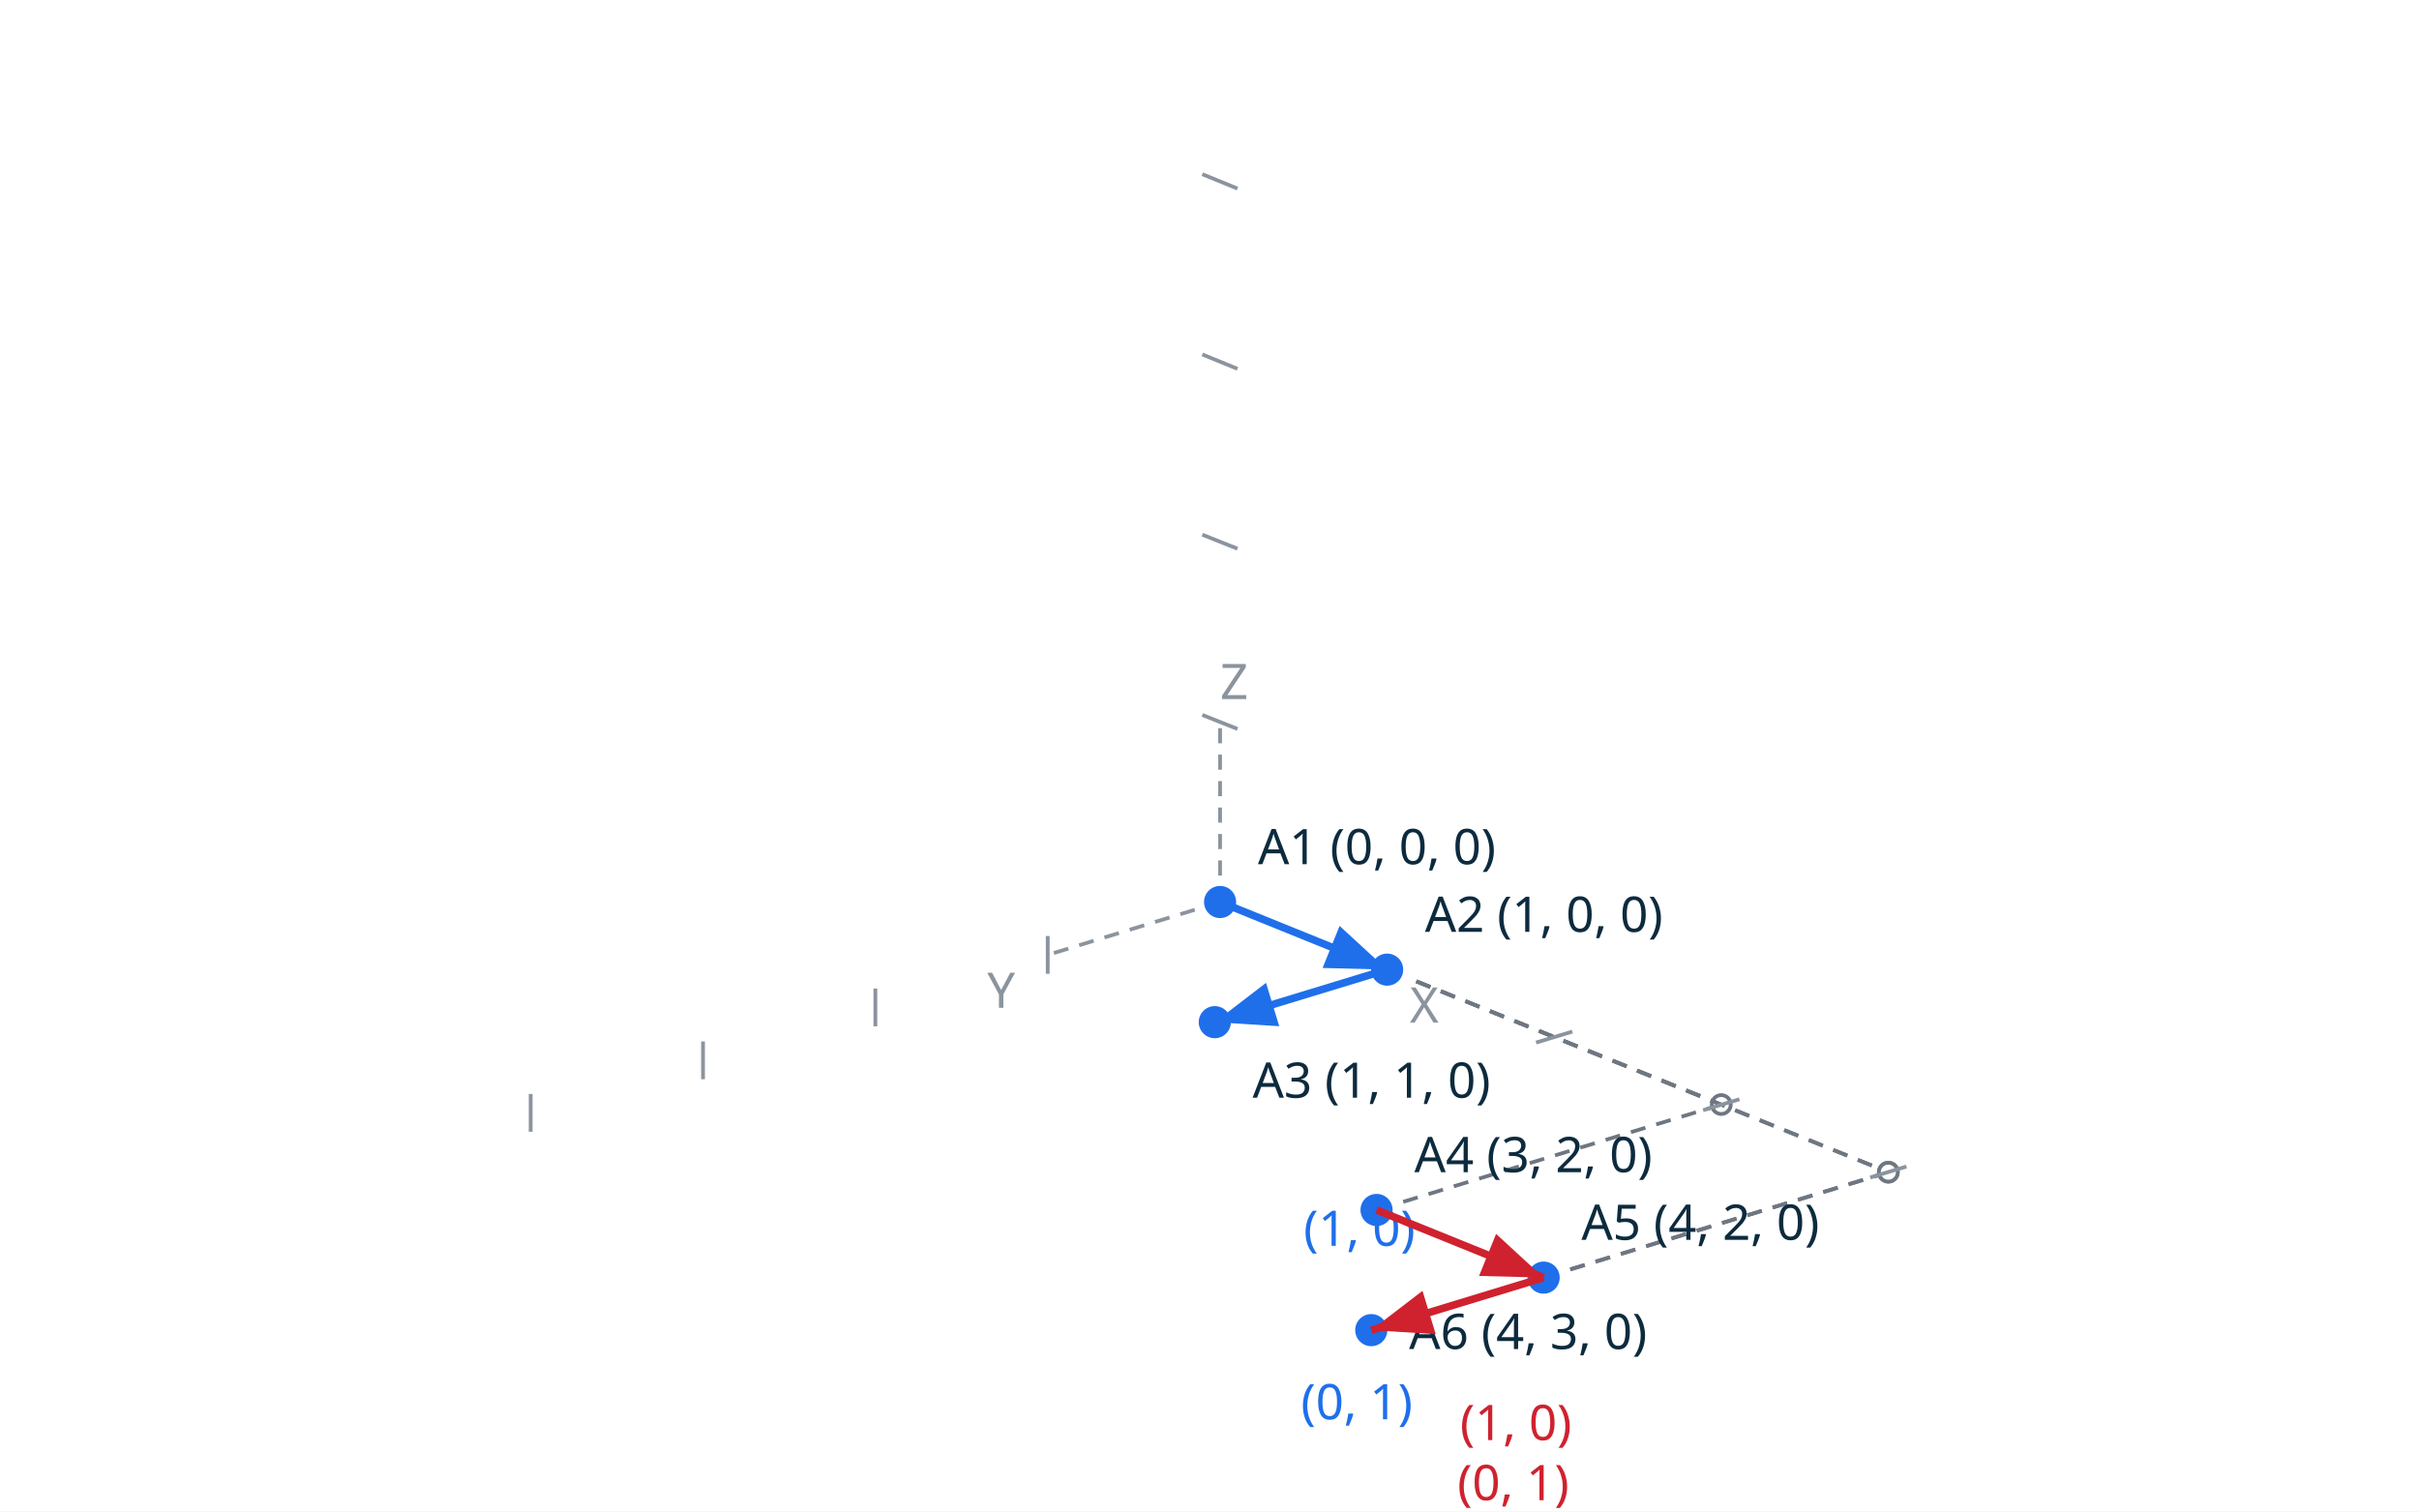
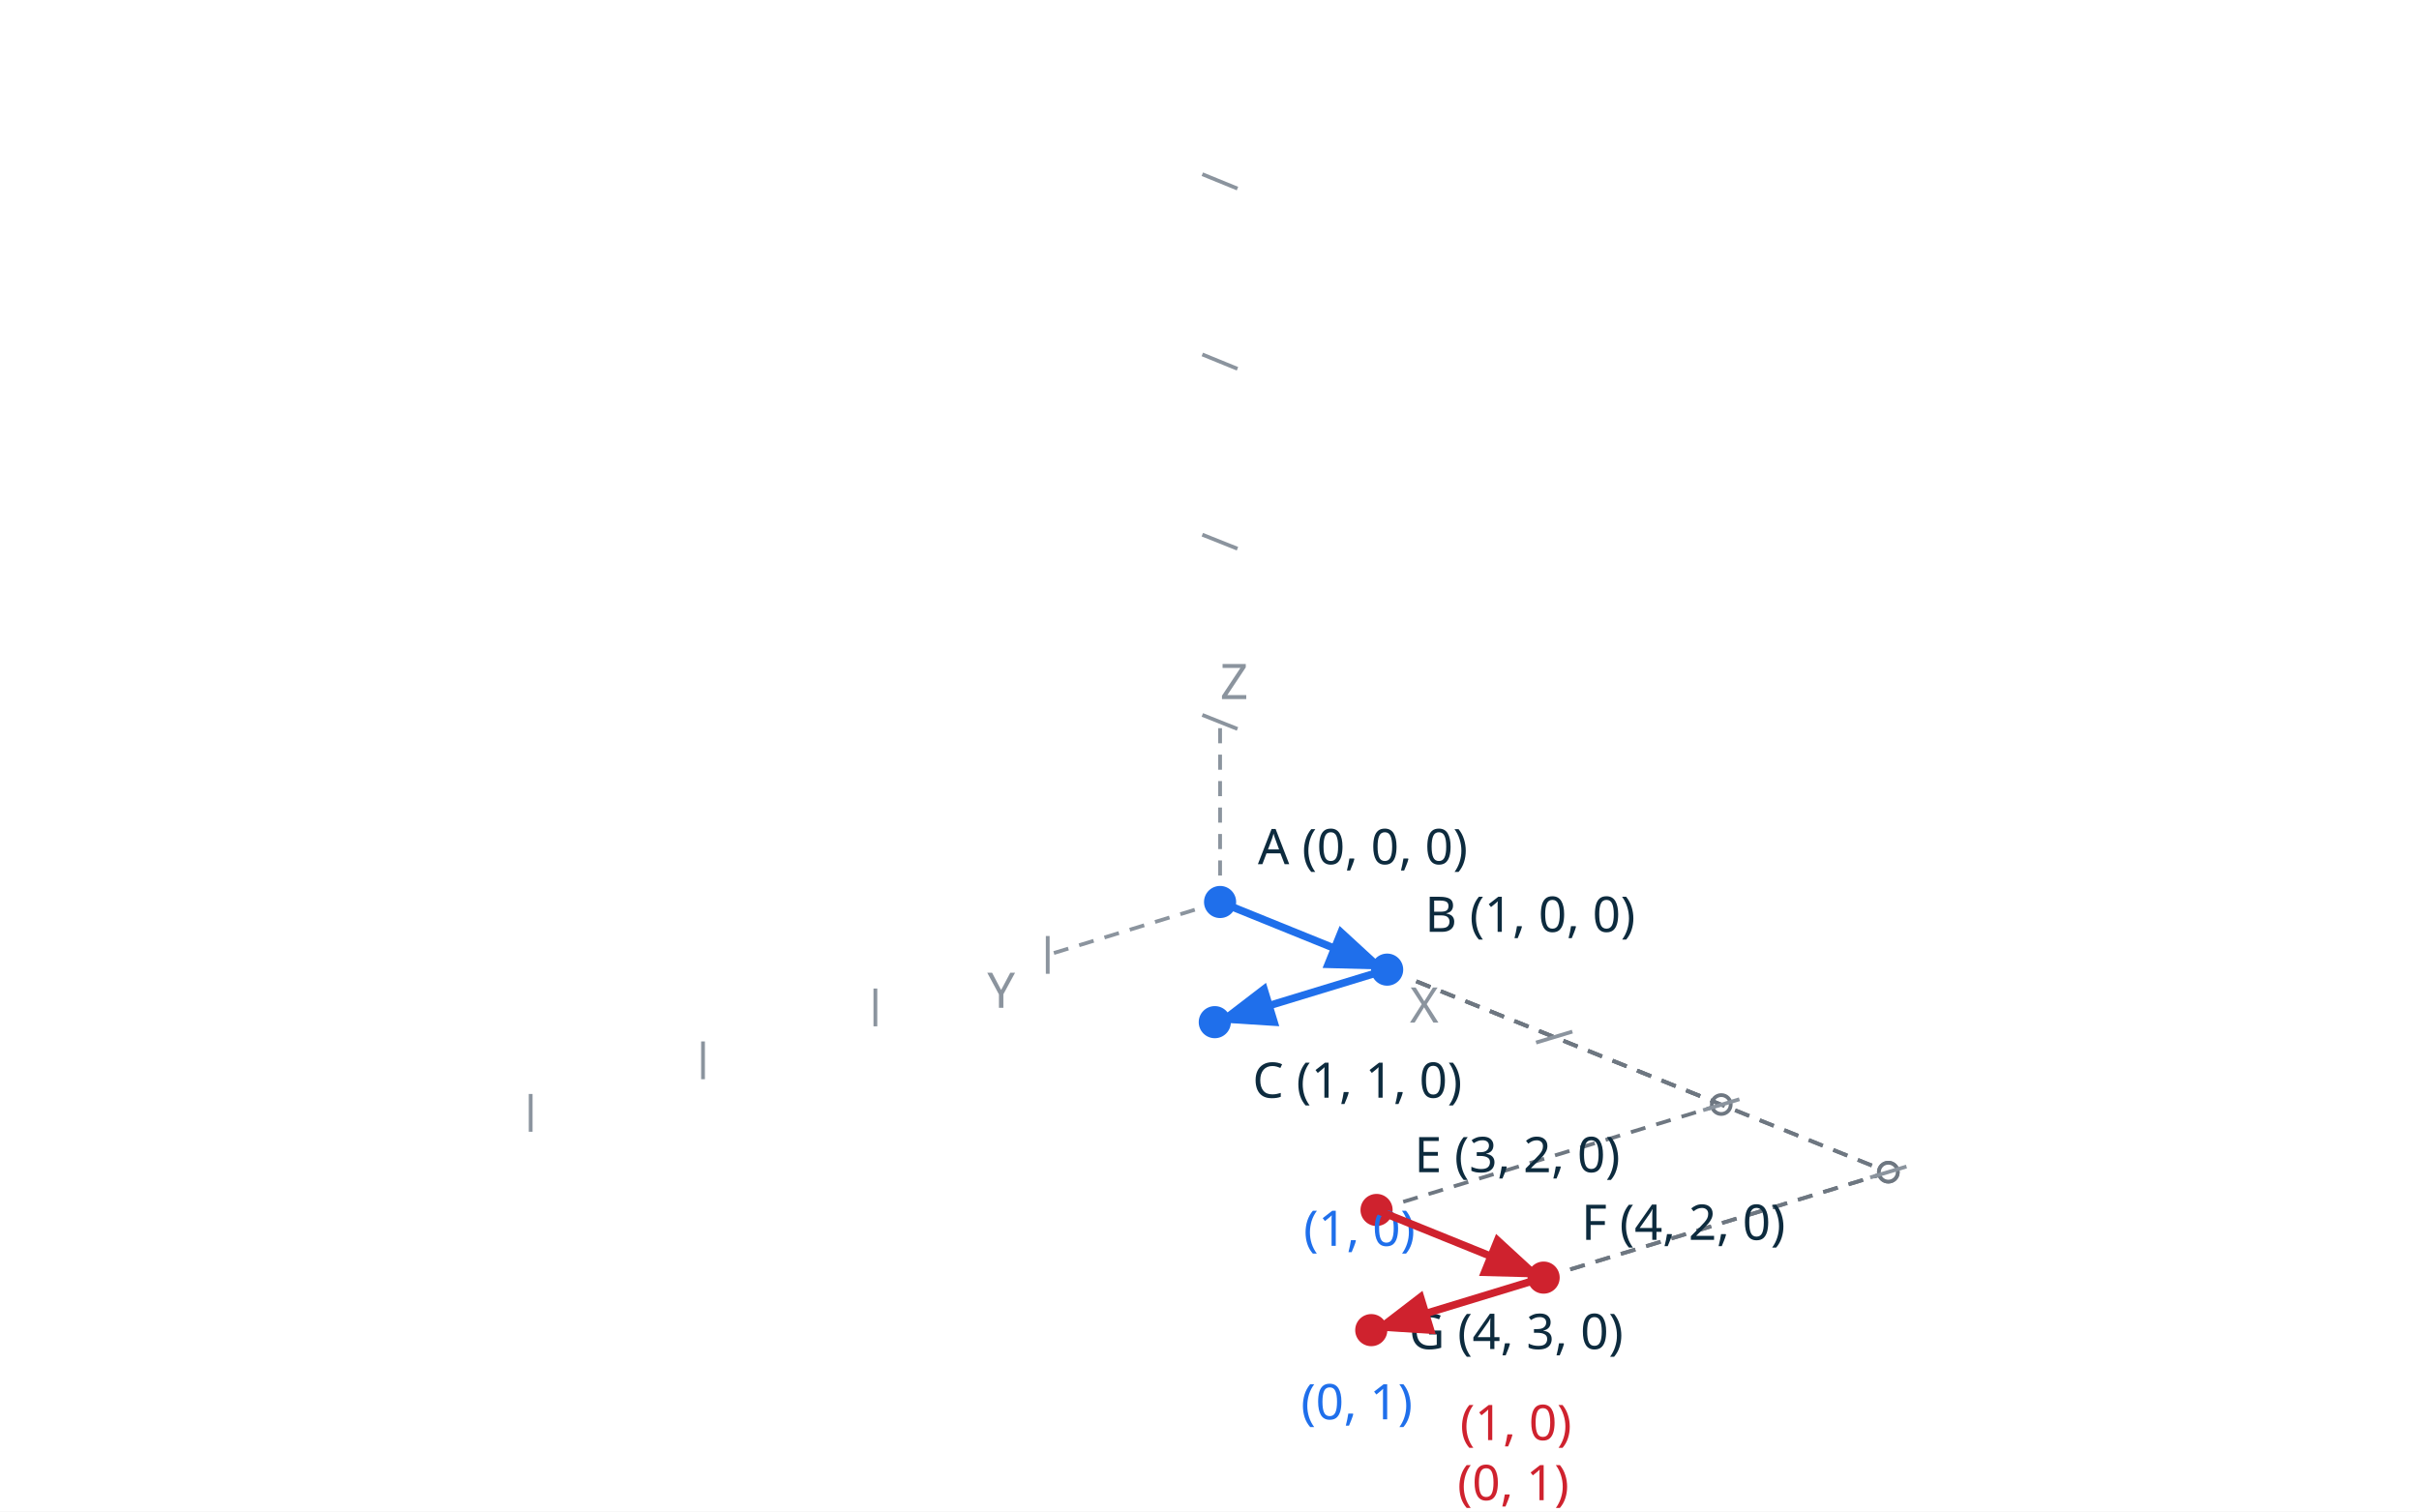
<svg xmlns="http://www.w3.org/2000/svg" viewBox="0 0 640 400" width="640" height="400">
  <rect width="640" height="400" fill="#ffffff" />
  <circle cx="322.8" cy="238.7" r="2.5" fill="#ffffff" stroke="#6e7781" stroke-width="1.0" />
  <circle cx="322.8" cy="238.7" r="2.5" fill="#ffffff" stroke="#6e7781" stroke-width="1.0" />
  <line x1="322.8" y1="238.7" x2="367.0" y2="256.6" stroke="#6e7781" stroke-width="1.0" stroke-dasharray="4 3" />
  <circle cx="367.0" cy="256.6" r="2.5" fill="#ffffff" stroke="#6e7781" stroke-width="1.0" />
  <circle cx="367.0" cy="256.6" r="2.5" fill="#ffffff" stroke="#6e7781" stroke-width="1.0" />
  <line x1="322.8" y1="238.7" x2="367.0" y2="256.6" stroke="#6e7781" stroke-width="1.0" stroke-dasharray="4 3" />
  <line x1="367.0" y1="256.6" x2="321.4" y2="270.5" stroke="#6e7781" stroke-width="1.0" stroke-dasharray="4 3" />
  <circle cx="367.0" cy="256.6" r="2.5" fill="#ffffff" stroke="#6e7781" stroke-width="1.0" />
  <circle cx="321.4" cy="270.5" r="2.5" fill="#ffffff" stroke="#6e7781" stroke-width="1.0" />
  <line x1="322.8" y1="238.7" x2="455.4" y2="292.3" stroke="#6e7781" stroke-width="1.0" stroke-dasharray="4 3" />
  <line x1="455.4" y1="292.3" x2="364.2" y2="320.2" stroke="#6e7781" stroke-width="1.0" stroke-dasharray="4 3" />
  <circle cx="455.4" cy="292.3" r="2.5" fill="#ffffff" stroke="#6e7781" stroke-width="1.0" />
  <circle cx="364.2" cy="320.2" r="2.5" fill="#ffffff" stroke="#6e7781" stroke-width="1.0" />
  <line x1="322.8" y1="238.7" x2="499.6" y2="310.2" stroke="#6e7781" stroke-width="1.0" stroke-dasharray="4 3" />
  <line x1="499.6" y1="310.2" x2="408.4" y2="338.1" stroke="#6e7781" stroke-width="1.0" stroke-dasharray="4 3" />
  <circle cx="499.6" cy="310.2" r="2.5" fill="#ffffff" stroke="#6e7781" stroke-width="1.0" />
  <circle cx="408.4" cy="338.1" r="2.5" fill="#ffffff" stroke="#6e7781" stroke-width="1.0" />
  <line x1="322.8" y1="238.7" x2="499.6" y2="310.2" stroke="#6e7781" stroke-width="1.0" stroke-dasharray="4 3" />
  <line x1="499.6" y1="310.2" x2="362.8" y2="352.0" stroke="#6e7781" stroke-width="1.0" stroke-dasharray="4 3" />
  <circle cx="499.6" cy="310.2" r="2.5" fill="#ffffff" stroke="#6e7781" stroke-width="1.0" />
  <circle cx="362.8" cy="352.0" r="2.5" fill="#ffffff" stroke="#6e7781" stroke-width="1.0" />
  <line x1="322.8" y1="238.7" x2="367.0" y2="256.6" stroke="#8b949e" stroke-width="1.0" stroke-dasharray="4 3" />
  <text x="373.0" y="270.6" fill="#8b949e" font-family="sans-serif" font-size="13">X</text>
  <line x1="322.8" y1="238.7" x2="277.2" y2="252.7" stroke="#8b949e" stroke-width="1.0" stroke-dasharray="4 3" />
  <text x="261.2" y="266.7" fill="#8b949e" font-family="sans-serif" font-size="13">Y</text>
  <line x1="322.8" y1="238.7" x2="322.8" y2="191.0" stroke="#8b949e" stroke-width="1.0" stroke-dasharray="4 3" />
  <text x="322.8" y="185.0" fill="#8b949e" font-family="sans-serif" font-size="13">Z</text>
  <circle cx="322.8" cy="238.7" r="2.5" fill="#8b949e" />
  <line x1="371.8" y1="255.1" x2="362.2" y2="258.1" stroke="#8b949e" stroke-width="1.0" />
  <line x1="416.0" y1="273.0" x2="406.4" y2="275.9" stroke="#8b949e" stroke-width="1.0" />
  <line x1="460.2" y1="290.9" x2="450.6" y2="293.8" stroke="#8b949e" stroke-width="1.0" />
  <line x1="504.4" y1="308.7" x2="494.8" y2="311.6" stroke="#8b949e" stroke-width="1.0" />
  <line x1="277.2" y1="257.7" x2="277.2" y2="247.7" stroke="#8b949e" stroke-width="1.0" />
  <line x1="231.6" y1="271.6" x2="231.6" y2="261.6" stroke="#8b949e" stroke-width="1.0" />
  <line x1="186.0" y1="285.6" x2="186.0" y2="275.6" stroke="#8b949e" stroke-width="1.0" />
  <line x1="140.4" y1="299.5" x2="140.4" y2="289.5" stroke="#8b949e" stroke-width="1.0" />
  <line x1="318.1" y1="189.2" x2="327.4" y2="192.9" stroke="#8b949e" stroke-width="1.0" />
  <line x1="318.1" y1="141.5" x2="327.4" y2="145.2" stroke="#8b949e" stroke-width="1.0" />
  <line x1="318.1" y1="93.8" x2="327.4" y2="97.6" stroke="#8b949e" stroke-width="1.0" />
  <line x1="318.1" y1="46.1" x2="327.4" y2="49.9" stroke="#8b949e" stroke-width="1.0" />
  <circle cx="322.8" cy="238.7" r="5.0" fill="#1f6feb" stroke="#ffffff" stroke-width="1.5" />
-   <text x="332.8" y="228.7" fill="#0d2b3e" font-family="sans-serif" font-size="13">A1 (0, 0, 0)</text>
+   <text x="332.8" y="228.7" fill="#0d2b3e" font-family="sans-serif" font-size="13">A (0, 0, 0)</text>
  <circle cx="367.0" cy="256.6" r="5.0" fill="#1f6feb" stroke="#ffffff" stroke-width="1.5" />
-   <text x="377.0" y="246.6" fill="#0d2b3e" font-family="sans-serif" font-size="13">A2 (1, 0, 0)</text>
+   <text x="377.0" y="246.6" fill="#0d2b3e" font-family="sans-serif" font-size="13">B (1, 0, 0)</text>
  <circle cx="321.4" cy="270.5" r="5.0" fill="#1f6feb" stroke="#ffffff" stroke-width="1.5" />
-   <text x="331.4" y="290.5" fill="#0d2b3e" font-family="sans-serif" font-size="13">A3 (1, 1, 0)</text>
-   <circle cx="364.2" cy="320.2" r="5.0" fill="#1f6feb" stroke="#ffffff" stroke-width="1.5" />
-   <text x="374.2" y="310.2" fill="#0d2b3e" font-family="sans-serif" font-size="13">A4 (3, 2, 0)</text>
-   <circle cx="408.4" cy="338.1" r="5.0" fill="#1f6feb" stroke="#ffffff" stroke-width="1.5" />
-   <text x="418.4" y="328.1" fill="#0d2b3e" font-family="sans-serif" font-size="13">A5 (4, 2, 0)</text>
-   <circle cx="362.8" cy="352.0" r="5.0" fill="#1f6feb" stroke="#ffffff" stroke-width="1.5" />
-   <text x="372.8" y="357.0" fill="#0d2b3e" font-family="sans-serif" font-size="13">A6 (4, 3, 0)</text>
+   <text x="331.4" y="290.5" fill="#0d2b3e" font-family="sans-serif" font-size="13">C (1, 1, 0)</text>
+   <circle cx="364.2" cy="320.2" r="5.0" fill="#cf222e" stroke="#ffffff" stroke-width="1.5" />
+   <text x="374.2" y="310.2" fill="#0d2b3e" font-family="sans-serif" font-size="13">E (3, 2, 0)</text>
+   <circle cx="408.4" cy="338.1" r="5.0" fill="#cf222e" stroke="#ffffff" stroke-width="1.5" />
+   <text x="418.4" y="328.1" fill="#0d2b3e" font-family="sans-serif" font-size="13">F (4, 2, 0)</text>
+   <circle cx="362.8" cy="352.0" r="5.0" fill="#cf222e" stroke="#ffffff" stroke-width="1.5" />
+   <text x="372.8" y="357.0" fill="#0d2b3e" font-family="sans-serif" font-size="13">G (4, 3, 0)</text>
  <defs>
    <marker id="arrow" markerWidth="10" markerHeight="10" refX="8" refY="3" orient="auto">
      <path d="M0,0 L8,3 L0,6 z" fill="#1a7f37" />
    </marker>
    <marker id="arrow1" markerWidth="10" markerHeight="10" refX="8" refY="3" orient="auto">
      <path d="M0,0 L8,3 L0,6 z" fill="#1f6feb" />
    </marker>
    <marker id="arrow2" markerWidth="10" markerHeight="10" refX="8" refY="3" orient="auto">
      <path d="M0,0 L8,3 L0,6 z" fill="#cf222e" />
    </marker>
  </defs>
  <line x1="322.8" y1="238.7" x2="367.0" y2="256.6" stroke="#1f6feb" stroke-width="2.0" marker-end="url(#arrow1)" />
  <text x="344.9" y="329.7" fill="#1f6feb" font-family="sans-serif" font-size="13">(1, 0)</text>
  <line x1="367.0" y1="256.6" x2="321.4" y2="270.5" stroke="#1f6feb" stroke-width="2.0" marker-end="url(#arrow1)" />
  <text x="344.2" y="375.6" fill="#1f6feb" font-family="sans-serif" font-size="13">(0, 1)</text>
  <line x1="364.2" y1="320.2" x2="408.4" y2="338.1" stroke="#cf222e" stroke-width="2.0" marker-end="url(#arrow2)" />
  <text x="386.3" y="381.1" fill="#cf222e" font-family="sans-serif" font-size="13">(1, 0)</text>
  <line x1="408.4" y1="338.1" x2="362.8" y2="352.0" stroke="#cf222e" stroke-width="2.0" marker-end="url(#arrow2)" />
  <text x="385.6" y="397.0" fill="#cf222e" font-family="sans-serif" font-size="13">(0, 1)</text>
</svg>
